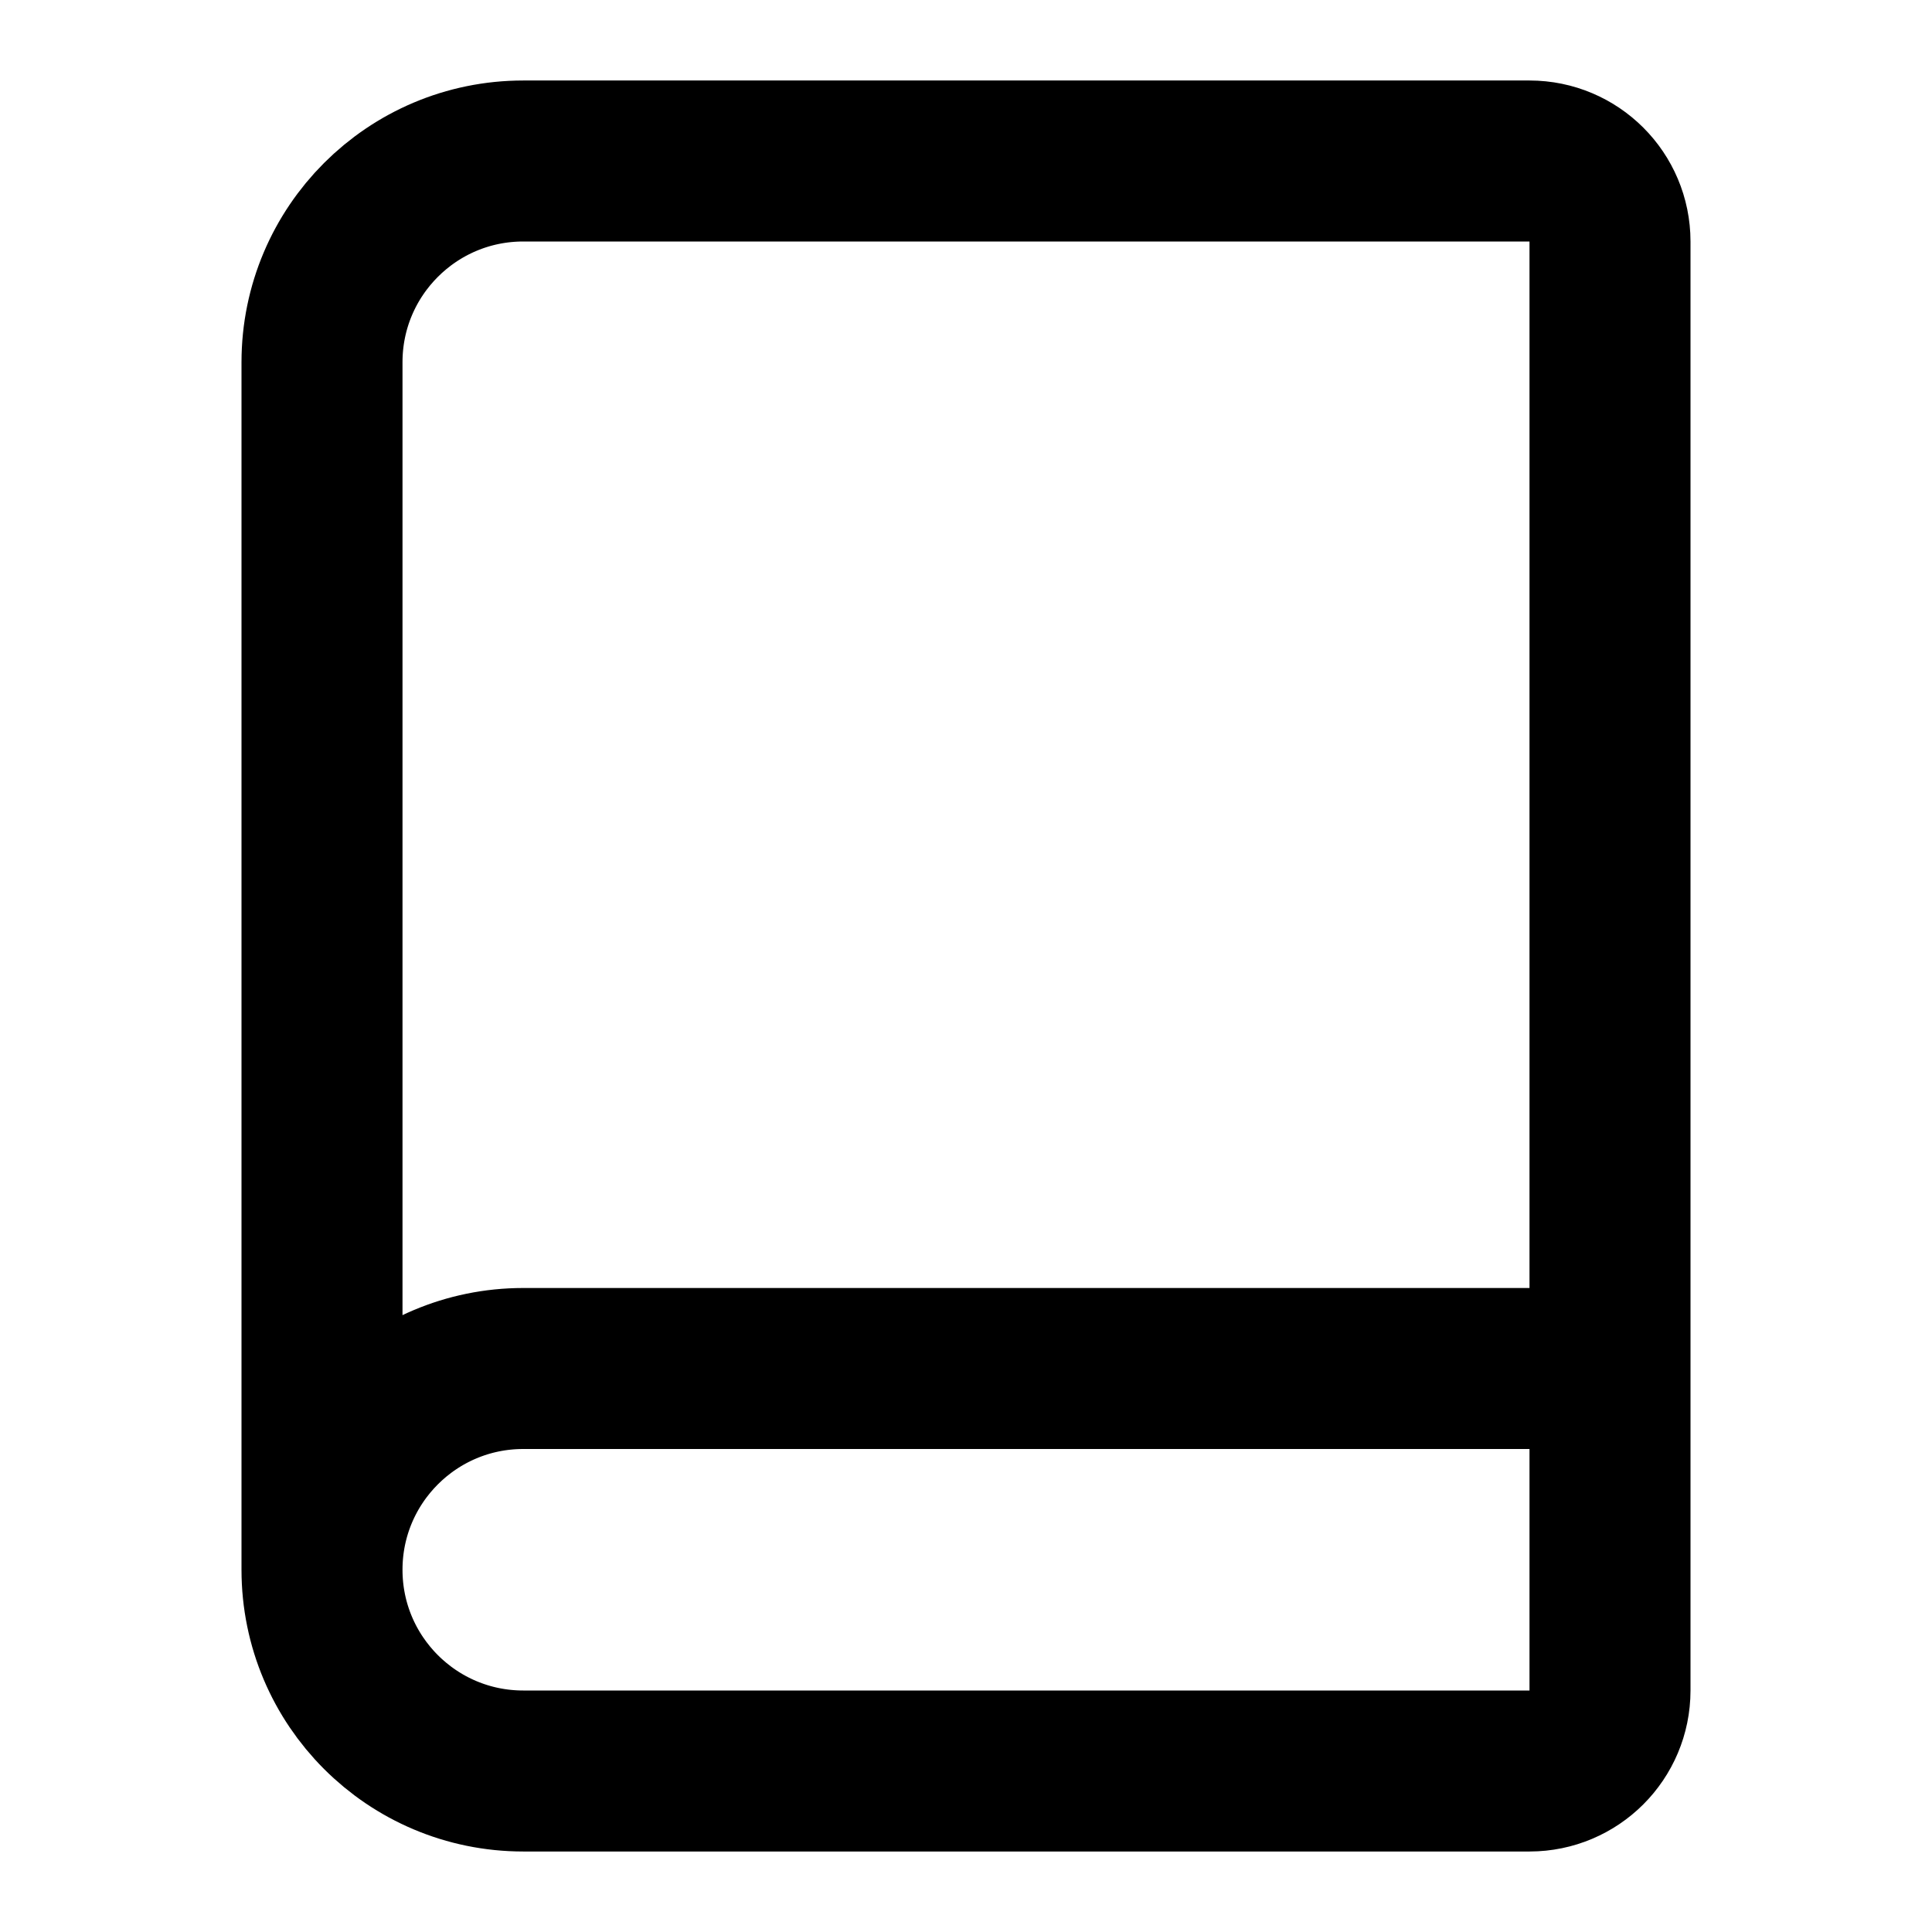
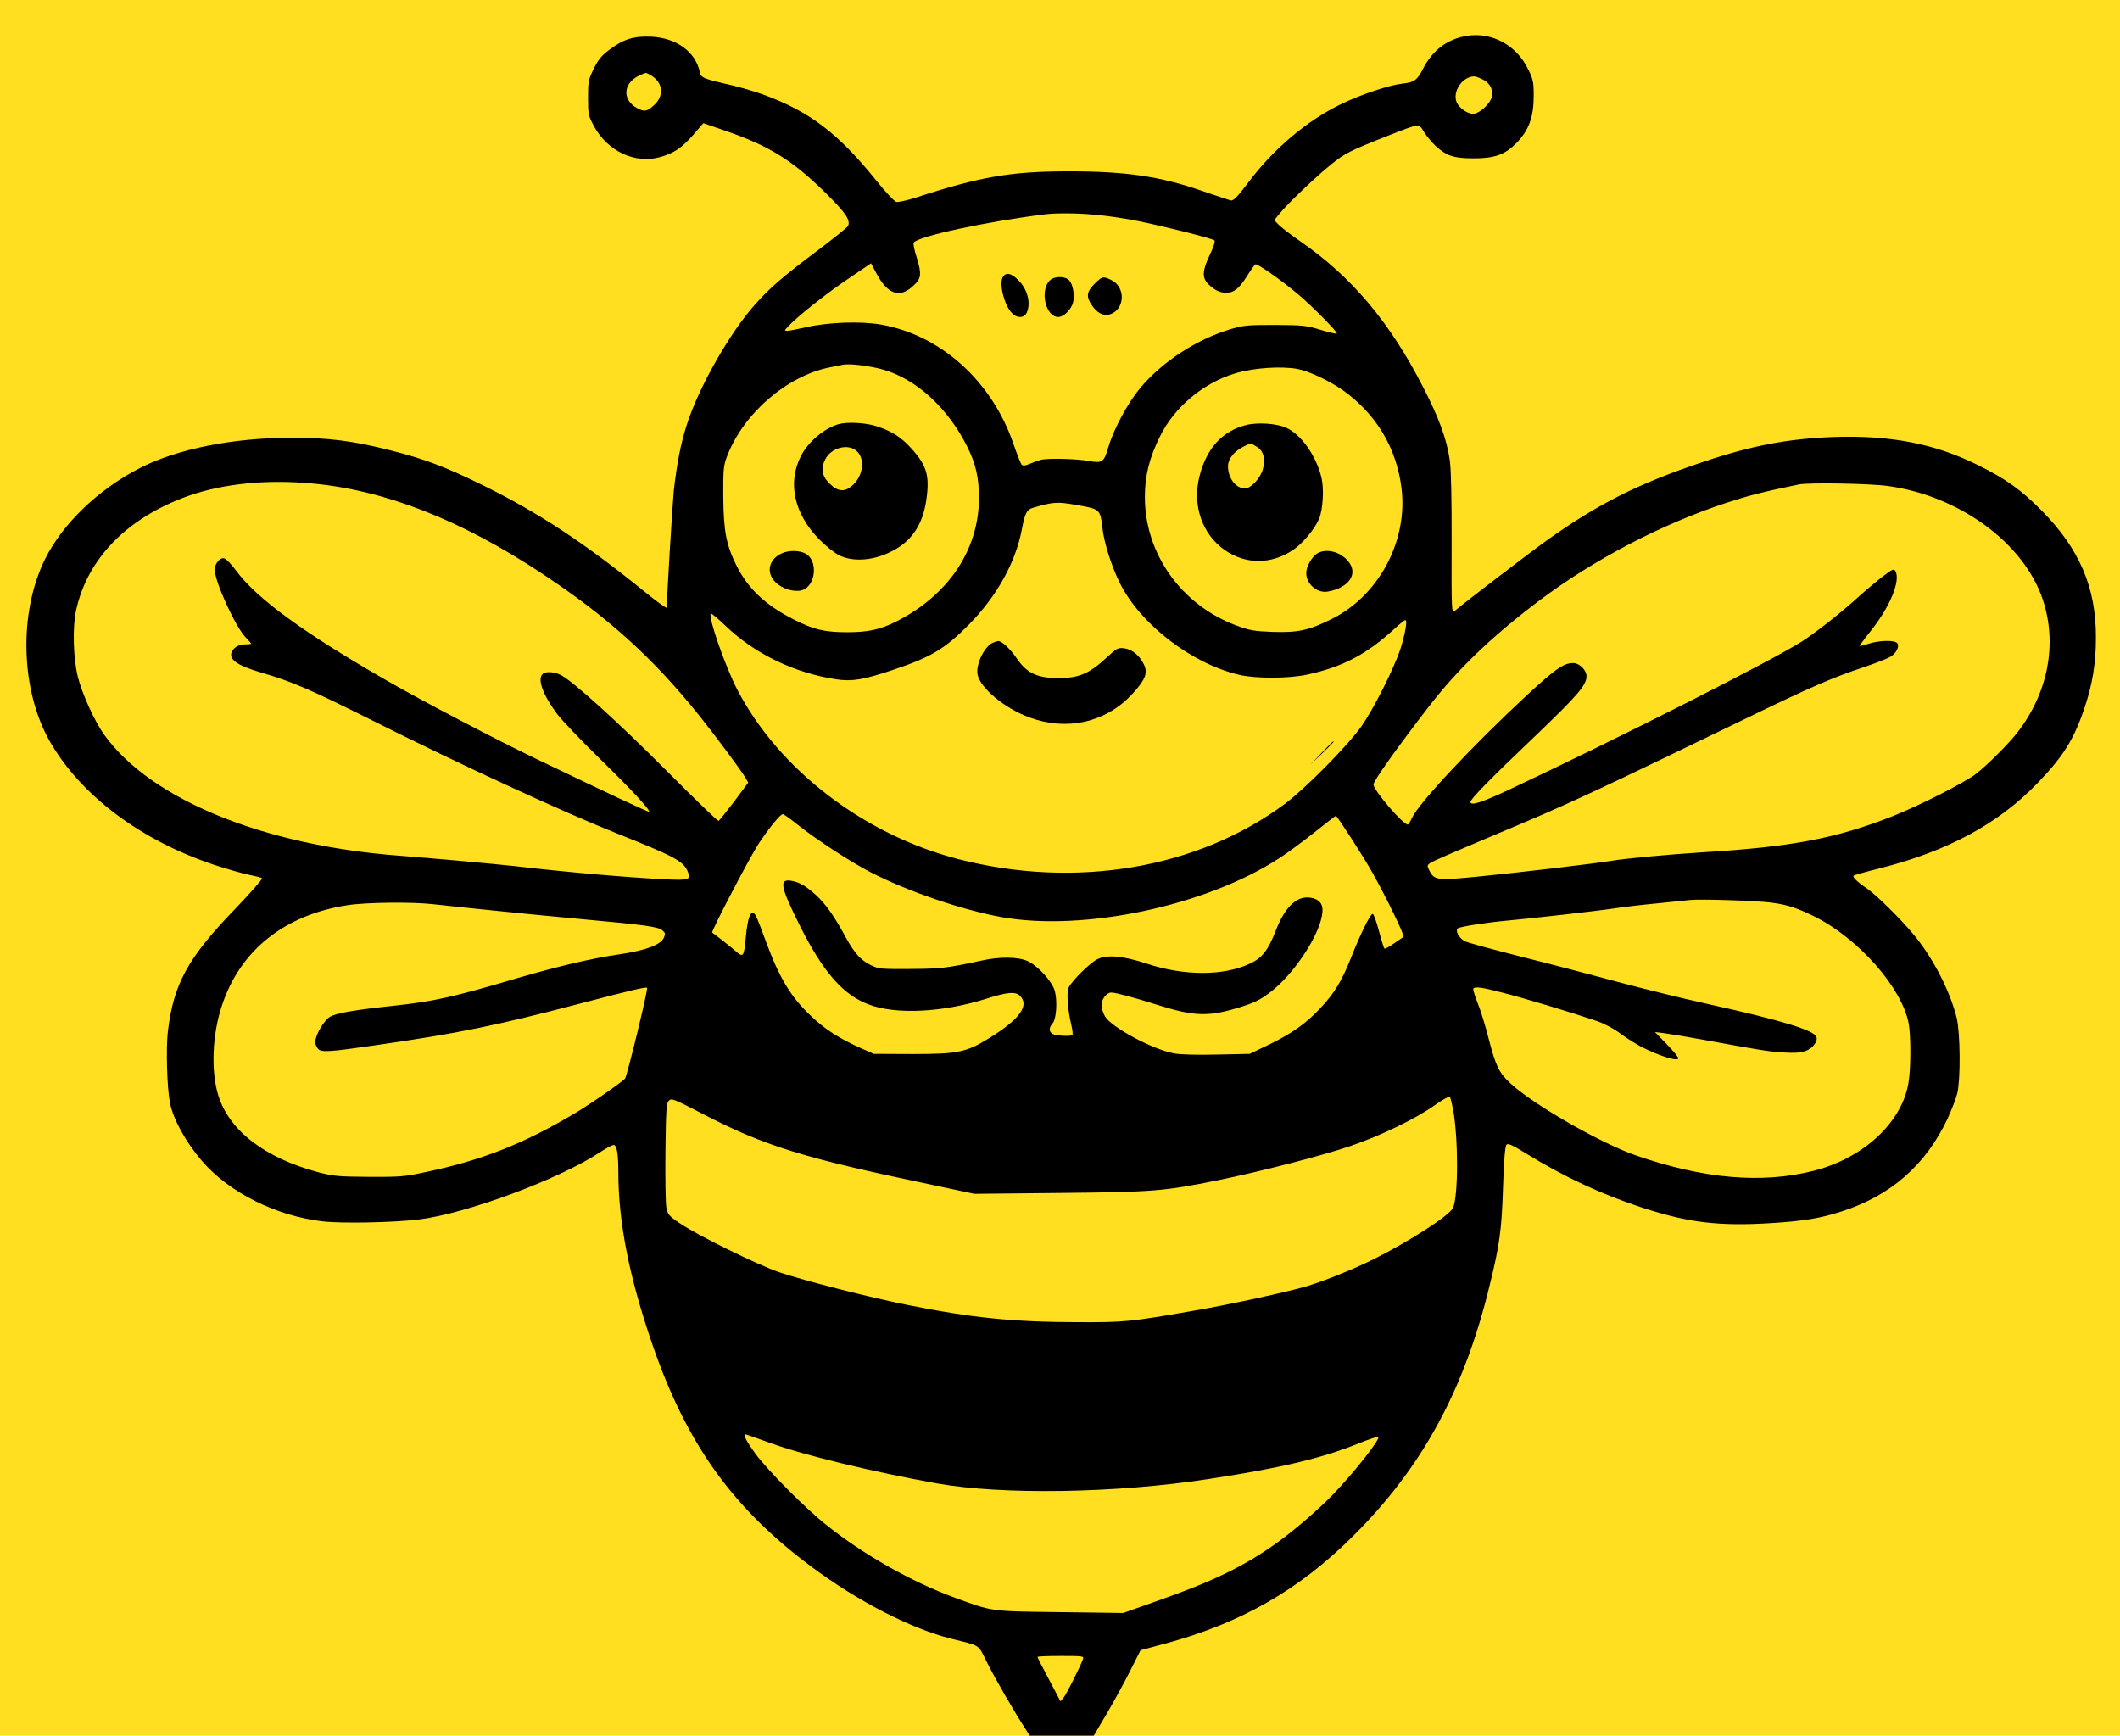
- <svg xmlns="http://www.w3.org/2000/svg" width="24" height="24" viewBox="0 0 24 24" fill="none" stroke="currentColor" stroke-width="2" stroke-linecap="round" stroke-linejoin="round" class="lucide lucide-book">
-   <path d="M4 19.5v-15A2.5 2.5 0 0 1 6.5 2H19a1 1 0 0 1 1 1v18a1 1 0 0 1-1 1H6.5a1 1 0 0 1 0-5H20" />
+ <svg xmlns="http://www.w3.org/2000/svg" height="1002pt" preserveAspectRatio="xMidYMid meet" viewBox="0 0 1224 1002" width="1224pt" fill="#000000">
+   <rect width="1224" height="1002" fill="#ffdf20" />
+   <g transform="matrix(.1 0 0 -.1 0 1002)">
+     <path d="m8431 9805c-96-27-166-87-215-182-33-66-52-79-121-86-73-8-239-63-350-117-198-95-392-259-536-451-67-89-88-109-104-106-11 3-85 28-165 55-244 85-446 114-785 113-320-1-500-32-865-151-52-17-104-28-115-26-11 3-63 58-115 123-220 273-382 397-650 496-52 19-138 44-190 56-162 37-173 42-180 76-24 115-133 195-276 203-101 5-161-12-243-73-47-35-66-57-93-112-31-63-33-74-33-168 0-95 2-103 34-163 80-147 239-220 385-178 80 23 123 53 190 129l57 66 130-45c250-86 385-170 576-358 116-115 143-155 130-190-3-7-83-72-179-144-197-148-274-214-359-310-144-161-325-478-393-692-35-107-58-225-76-385-7-70-40-607-40-673 0-7-57 34-127 91-350 284-619 461-948 622-209 102-326 146-520 195-217 55-357 73-570 73-338 0-664-65-877-175-239-122-445-320-547-524-154-308-143-756 26-1053 179-313 525-573 953-715 74-24 164-50 200-57s69-16 73-19c4-4-66-84-157-179-272-281-355-433-387-708-11-93-5-321 12-408 18-94 89-225 183-335 156-183 427-319 698-351 112-13 410-7 558 11 273 34 808 232 1041 386 37 24 73 44 82 44 18 0 27-49 27-156 0-290 63-608 196-994 197-574 463-946 919-1285 267-199 572-356 805-415 177-44 154-29 211-142 46-92 160-289 220-380l24-38h185 185l75 127c41 70 102 181 135 247l60 119 145 39c438 119 772 310 1085 623 395 393 638 838 784 1438 60 242 71 326 79 578 5 154 12 233 20 241 9 9 35-3 114-52 218-134 434-235 673-313 265-86 441-107 743-88 189 12 284 28 407 68 284 92 484 268 610 536 23 50 49 117 56 147 19 82 17 348-4 434-37 149-129 331-234 463-72 91-223 241-283 283-58 39-86 67-78 75 3 3 74 23 159 44 386 99 674 254 900 487 151 156 213 255 274 437 47 140 66 259 66 407 1 287-95 511-311 730-119 121-209 185-366 263-252 126-511 176-844 164-258-10-469-50-745-143-372-124-604-240-902-452-90-64-489-369-535-410-17-14-18 5-17 384 1 262-3 428-10 484-18 124-61 244-155 426-191 373-412 636-706 839-58 40-116 85-129 99l-24 25 31 38c42 53 202 206 294 281 82 67 112 82 328 167 191 75 180 74 213 21 15-24 46-60 67-80 63-56 102-69 210-70 129-1 188 20 256 89 71 73 99 150 99 270 0 82-3 97-33 157-74 152-235 226-391 183zm-4671-221c69-42 76-119 14-173-39-35-53-37-92-17-93 48-86 148 13 192 38 17 32 17 65-2zm4797-21c48-22 71-70 53-112-15-36-61-78-95-87-32-8-89 28-105 66-25 60 31 145 98 149 8 1 30-6 49-16zm-2221-784c60-5 165-21 234-35 154-31 431-101 442-112 5-5-7-42-27-83-44-91-46-135-7-171 37-35 65-48 102-48 45 0 74 24 119 95 22 35 44 66 49 69 10 6 140-84 242-169 86-72 235-223 228-231-3-2-45 7-94 22-82 25-103 27-264 28-163 0-181-2-264-27-194-60-388-188-512-336-72-86-152-234-183-337-28-94-34-99-116-85-73 13-240 17-277 6-12-3-40-13-61-22-25-11-41-13-48-6-5 5-27 59-48 121-125 363-420 628-764 688-116 21-305 14-432-15-49-11-99-21-109-21-18 0-18 2 5 26 51 55 215 186 344 273l134 91 32-60c64-120 134-143 211-71 49 45 51 67 18 174-12 37-18 71-15 76 22 36 420 122 760 164 64 8 196 7 301-4zm-1236-893c191-55 372-221 483-442 51-101 69-181 69-299 0-299-177-562-479-714-92-46-162-61-283-61-130 0-195 16-312 76-162 84-258 175-325 307-60 121-75 198-77 397-1 158 1 181 21 234 93 247 346 466 593 515 30 6 64 13 75 15 38 9 158-6 235-28zm2391 4c68-13 184-68 264-124 192-138 308-332 337-566 37-305-133-621-406-755-131-65-195-78-341-73-104 4-132 9-207 37-317 118-528 414-528 741 0 123 25 225 87 350 83 170 253 312 439 366 107 31 263 41 355 24zm-5691-661c422-38 864-211 1335-524 376-249 634-483 898-811 101-126 242-316 271-364l16-28-81-109c-45-59-85-110-91-112-5-1-138 127-296 286-284 285-549 525-616 557-40 19-87 21-104 4-30-30 2-118 83-228 27-36 138-153 248-260 184-180 293-297 284-306-3-4-247 111-647 303-234 112-665 338-865 453-479 275-754 475-872 636-26 35-56 67-67 70-25 8-56-28-56-66 0-67 117-324 176-387 19-20 34-37 34-39s-14-4-31-4c-37 0-65-14-79-40-24-45 27-82 172-124 177-52 279-96 637-275 508-255 1102-529 1416-654 327-130 381-159 405-217 21-50 11-53-139-46-216 11-563 41-861 76-116 13-482 46-665 60-783 59-1432 324-1701 695-57 78-131 241-155 340-26 105-31 283-10 380 65 301 297 538 651 663 201 70 448 95 710 71zm9102-15c411-57 783-329 892-655 85-254 32-536-145-766-53-68-173-188-241-241-68-52-325-182-483-245-324-127-578-176-1090-207-191-12-452-36-535-50-95-16-535-68-760-90-239-24-258-22-286 31-15 30-15 33 1 45s85 42 491 213c246 103 484 212 864 396 168 81 379 183 470 227 368 179 507 239 680 296 69 23 140 51 157 62 36 22 54 67 32 81s-101 11-155-6c-27-8-52-15-56-15s23 38 61 85c113 141 176 293 144 349-8 14-18 10-74-33-35-27-97-79-138-116-101-92-245-205-327-258-174-111-1051-555-1687-854-160-75-227-97-227-73 0 17 101 121 380 387 237 227 290 288 290 339 0 35-40 75-75 76-55 2-104-33-269-185-316-293-623-622-664-709-9-21-20-38-24-38-28-1-198 198-198 231 0 21 139 216 315 444 170 221 366 409 640 616 317 239 712 445 1085 567 130 42 207 62 415 105 55 12 413 6 517-9zm-4689-109c139-24 139-24 152-133 9-84 52-220 100-317 118-238 415-467 690-531 94-22 285-22 390 1 206 44 345 117 505 264 30 28 59 51 64 51 13 0-1-81-29-168-39-117-155-346-226-447-79-111-324-359-441-446-504-374-1208-493-1884-319-547 141-1038 518-1278 980-70 136-169 420-152 438 3 3 42-30 86-72 169-162 399-272 639-308 91-13 154-3 322 53 222 74 302 121 442 262 162 164 271 360 307 552 18 95 28 114 69 125 115 33 135 34 244 15zm-1617-1839c121-96 316-223 435-284 217-111 527-216 754-257 474-84 1180 66 1600 340 44 28 135 95 202 148 66 53 123 97 126 97 7 0 159-235 209-325 83-147 190-368 181-374-5-3-30-21-57-39-26-19-50-31-53-28s-18 49-32 103c-14 53-30 97-36 97-13 1-73-121-125-254-52-131-96-204-173-286-85-92-166-149-297-213l-115-55-190-4c-112-3-214 0-248 7-123 23-358 149-397 213-11 18-20 48-20 66 0 34 29 72 56 72 24 0 126-27 259-69 224-71 305-73 499-11 78 25 109 42 169 89 119 94 247 280 283 407 21 76 8 113-44 128-85 24-159-39-216-186-44-113-79-159-149-191-154-72-379-72-597 0-136 45-230 53-285 25-42-21-142-120-164-161-14-26-8-123 14-217 7-29 10-56 7-59-9-9-93-5-113 5-24 13-24 37-2 62 22 24 29 128 13 187-15 55-98 146-158 173-54 24-159 26-262 3-204-44-237-48-415-49-169-1-183 0-227 22-58 28-95 70-144 159-67 124-116 193-171 244-60 54-92 73-138 83-80 16-72-28 45-262 134-266 248-396 396-451 158-60 429-46 681 34 119 38 166 42 192 16 56-56-2-136-179-245-131-81-179-91-440-91l-225 1-75 33c-123 55-208 109-287 185-118 111-183 220-261 431-22 61-46 123-53 138-28 62-52 17-64-124-10-104-14-109-61-67-30 26-109 88-132 104-8 5 212 426 266 510 59 90 127 174 142 174 4 0 39-24 76-54zm5632-457c95-13 145-30 248-80 254-127 505-411 544-618 13-70 13-258-1-341-37-229-260-436-547-509-300-76-636-47-1028 89-205 71-601 299-727 419-64 61-81 97-122 254-18 73-47 166-64 207-16 41-27 78-25 82 9 14 47 9 170-23 120-30 407-117 542-163 44-15 101-45 140-75 37-27 91-60 119-75 108-54 213-86 213-65 0 6-30 43-67 81l-68 70 55-7c30-4 127-20 215-36 344-63 383-69 470-75 63-4 101-2 128 8 42 14 74 56 64 82-15 39-203 96-632 191-137 30-367 87-510 125-143 39-395 105-559 146-165 42-313 82-328 90-33 17-57 59-42 74 10 10 164 34 284 45 135 12 523 56 615 70 50 8 160 21 245 29 85 9 173 18 195 20 65 7 391-4 473-15zm-7728-9c172-19 582-61 845-85 382-35 452-45 478-65 18-15 20-21 10-43-20-43-102-73-260-97-159-23-352-69-583-136-371-110-486-135-705-159-244-26-346-44-381-66-35-21-84-107-84-145 0-13 8-30 17-40 20-20 66-17 333 22 473 68 695 113 1170 238 310 81 390 100 396 93 7-7-115-507-127-523-16-20-203-150-293-203-299-177-534-269-856-337-124-27-151-29-330-28-175 1-205 4-291 26-310 83-516 241-579 445-43 141-35 350 22 520 105 317 361 521 723 577 106 17 375 20 495 6zm5890-1188c30-167 30-498-1-565-20-44-246-190-457-296-112-56-278-123-382-155-113-34-453-108-670-145-357-62-388-65-660-64-371 1-610 25-978 99-218 43-604 142-742 189-125 42-476 215-575 283-64 43-70 51-78 92-4 25-7 170-5 322 3 243 5 279 20 294s28 10 190-74c362-188 581-256 1333-413l240-51 490 5c541 5 605 10 915 73 246 50 611 144 770 199 172 59 371 155 480 232 54 38 87 56 92 49 3-6 11-39 18-74zm-3944-1922c191-70 596-168 964-234 377-67 1030-57 1565 25 421 64 655 120 869 206 60 24 111 41 114 38 13-12-140-206-262-333-81-84-222-206-321-277-190-136-366-222-687-335l-203-72-365 5c-406 5-384 2-607 83-252 93-528 249-743 421-122 97-337 314-409 411-52 72-73 112-57 112 2 0 66-23 142-50zm1807-1247c-14-41-94-200-111-222l-19-23-66 125c-37 69-67 128-67 131 0 4 61 6 135 6 124 0 134-1 128-17z" />
+     <path d="m5789 8419c-21-40 9-160 53-206 30-32 71-30 86 2 25 55 5 134-48 187-42 43-74 48-91 17z" />
+     <path d="m6061 8401c-59-59-24-211 49-211 32 0 76 44 86 86 10 38-2 103-22 125-23 26-87 26-113 0z" />
+     <path d="m6319 8381c-45-45-49-73-16-122 29-44 66-64 100-55 92 23 100 159 12 200-46 22-52 21-96-23z" />
+     <path d="m4840 7571c-85-26-175-103-216-184-78-153-40-331 104-479 36-37 88-79 115-93 96-48 240-27 354 51 86 59 137 151 153 281 17 130-1 189-90 286-58 64-110 97-198 126-63 21-171 27-222 12zm105-154c54-46 38-152-31-206-42-33-80-27-125 18-44 43-51 88-24 140 34 66 130 92 180 48z" />
+     <path d="m4515 6826c-76-33-94-111-39-166 38-39 107-60 152-48 83 22 98 174 21 213-35 18-94 19-134 1z" />
+     <path d="m7194 7566c-136-34-227-133-268-293-44-169 14-338 147-430 122-83 268-82 394 3 57 39 123 119 149 179 22 54 29 171 14 236-30 127-118 252-205 290-56 25-166 32-231 15zm63-126c39-23 51-73 33-133-15-50-69-107-102-107-52 0-98 59-98 128 0 43 35 87 92 115 41 20 37 21 75-3z" />
+     <path d="m7614 6830c-29-12-64-63-71-104-11-68 56-134 125-121 123 23 176 104 115 176-43 51-114 72-169 49z" />
+     <path d="m5734 6310c-50-20-101-125-90-184 15-78 157-196 300-248 215-79 437-30 589 131 78 83 96 125 72 174-25 52-67 88-113 94-38 5-43 2-107-57-95-88-156-114-270-115-125 0-186 28-244 113-38 56-88 103-108 101-4 0-18-4-29-9z" />
+     <path d="m7630 5673-65-68 68 65c62 60 72 70 64 70-1 0-32-30-67-67z" />
+   </g>
</svg>
